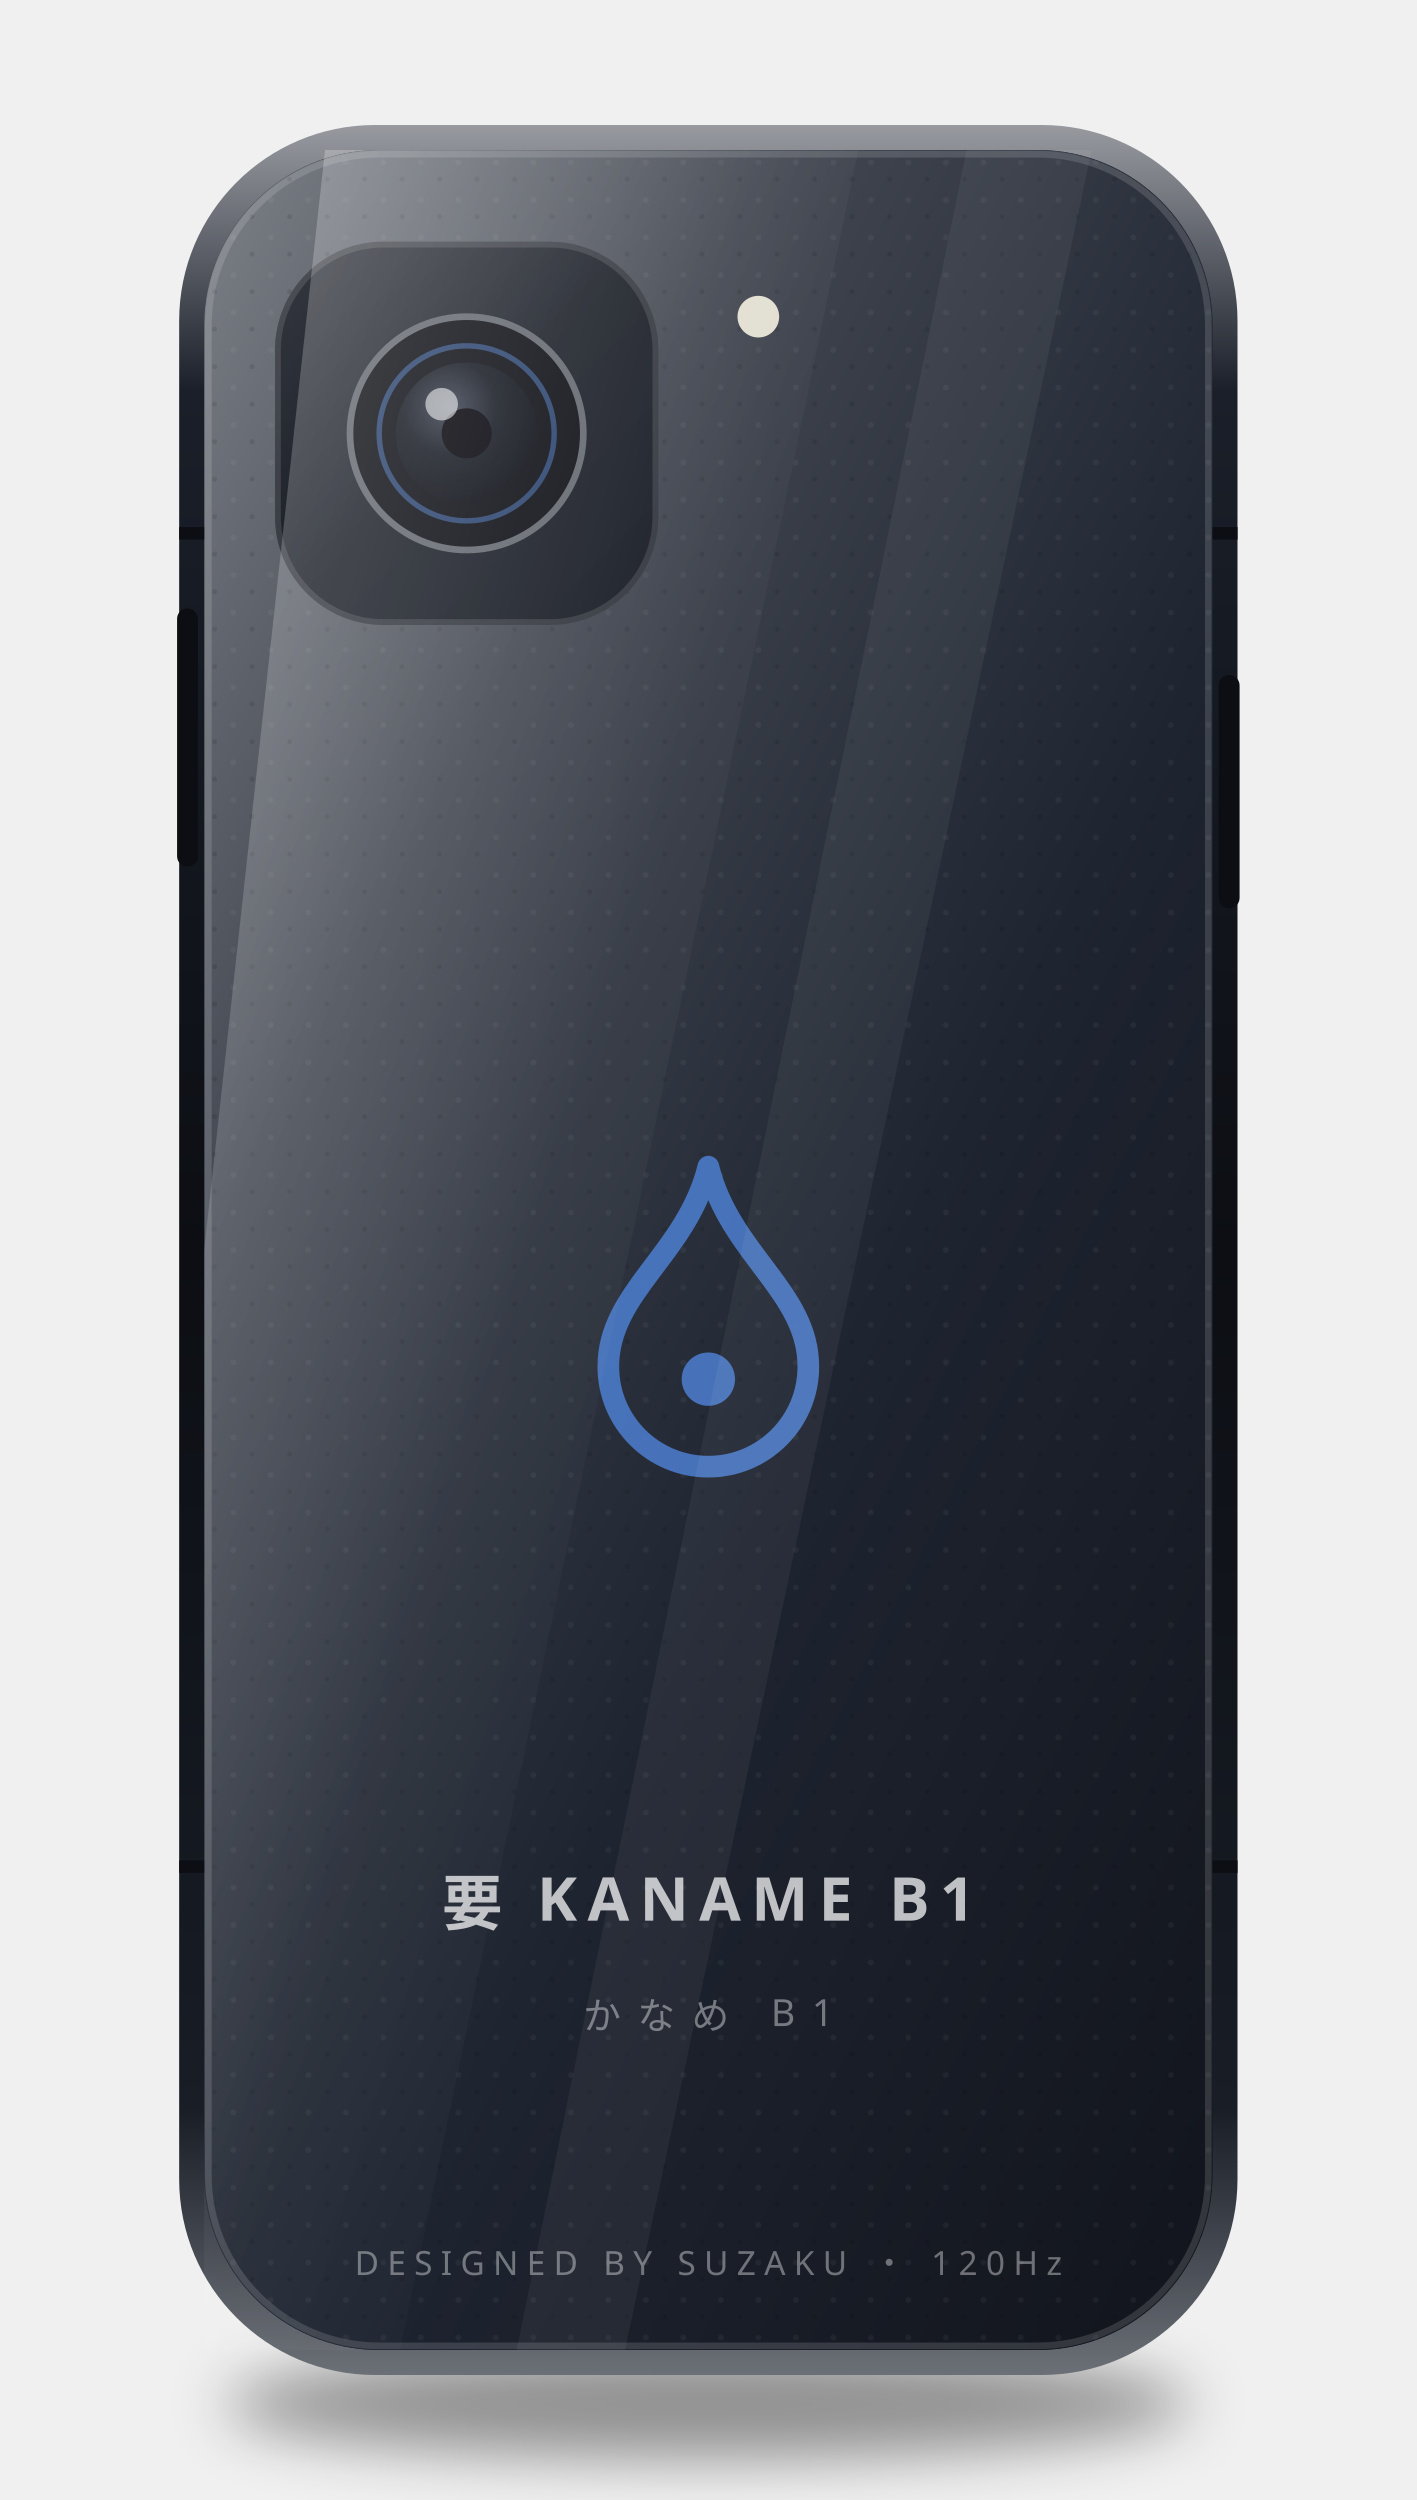
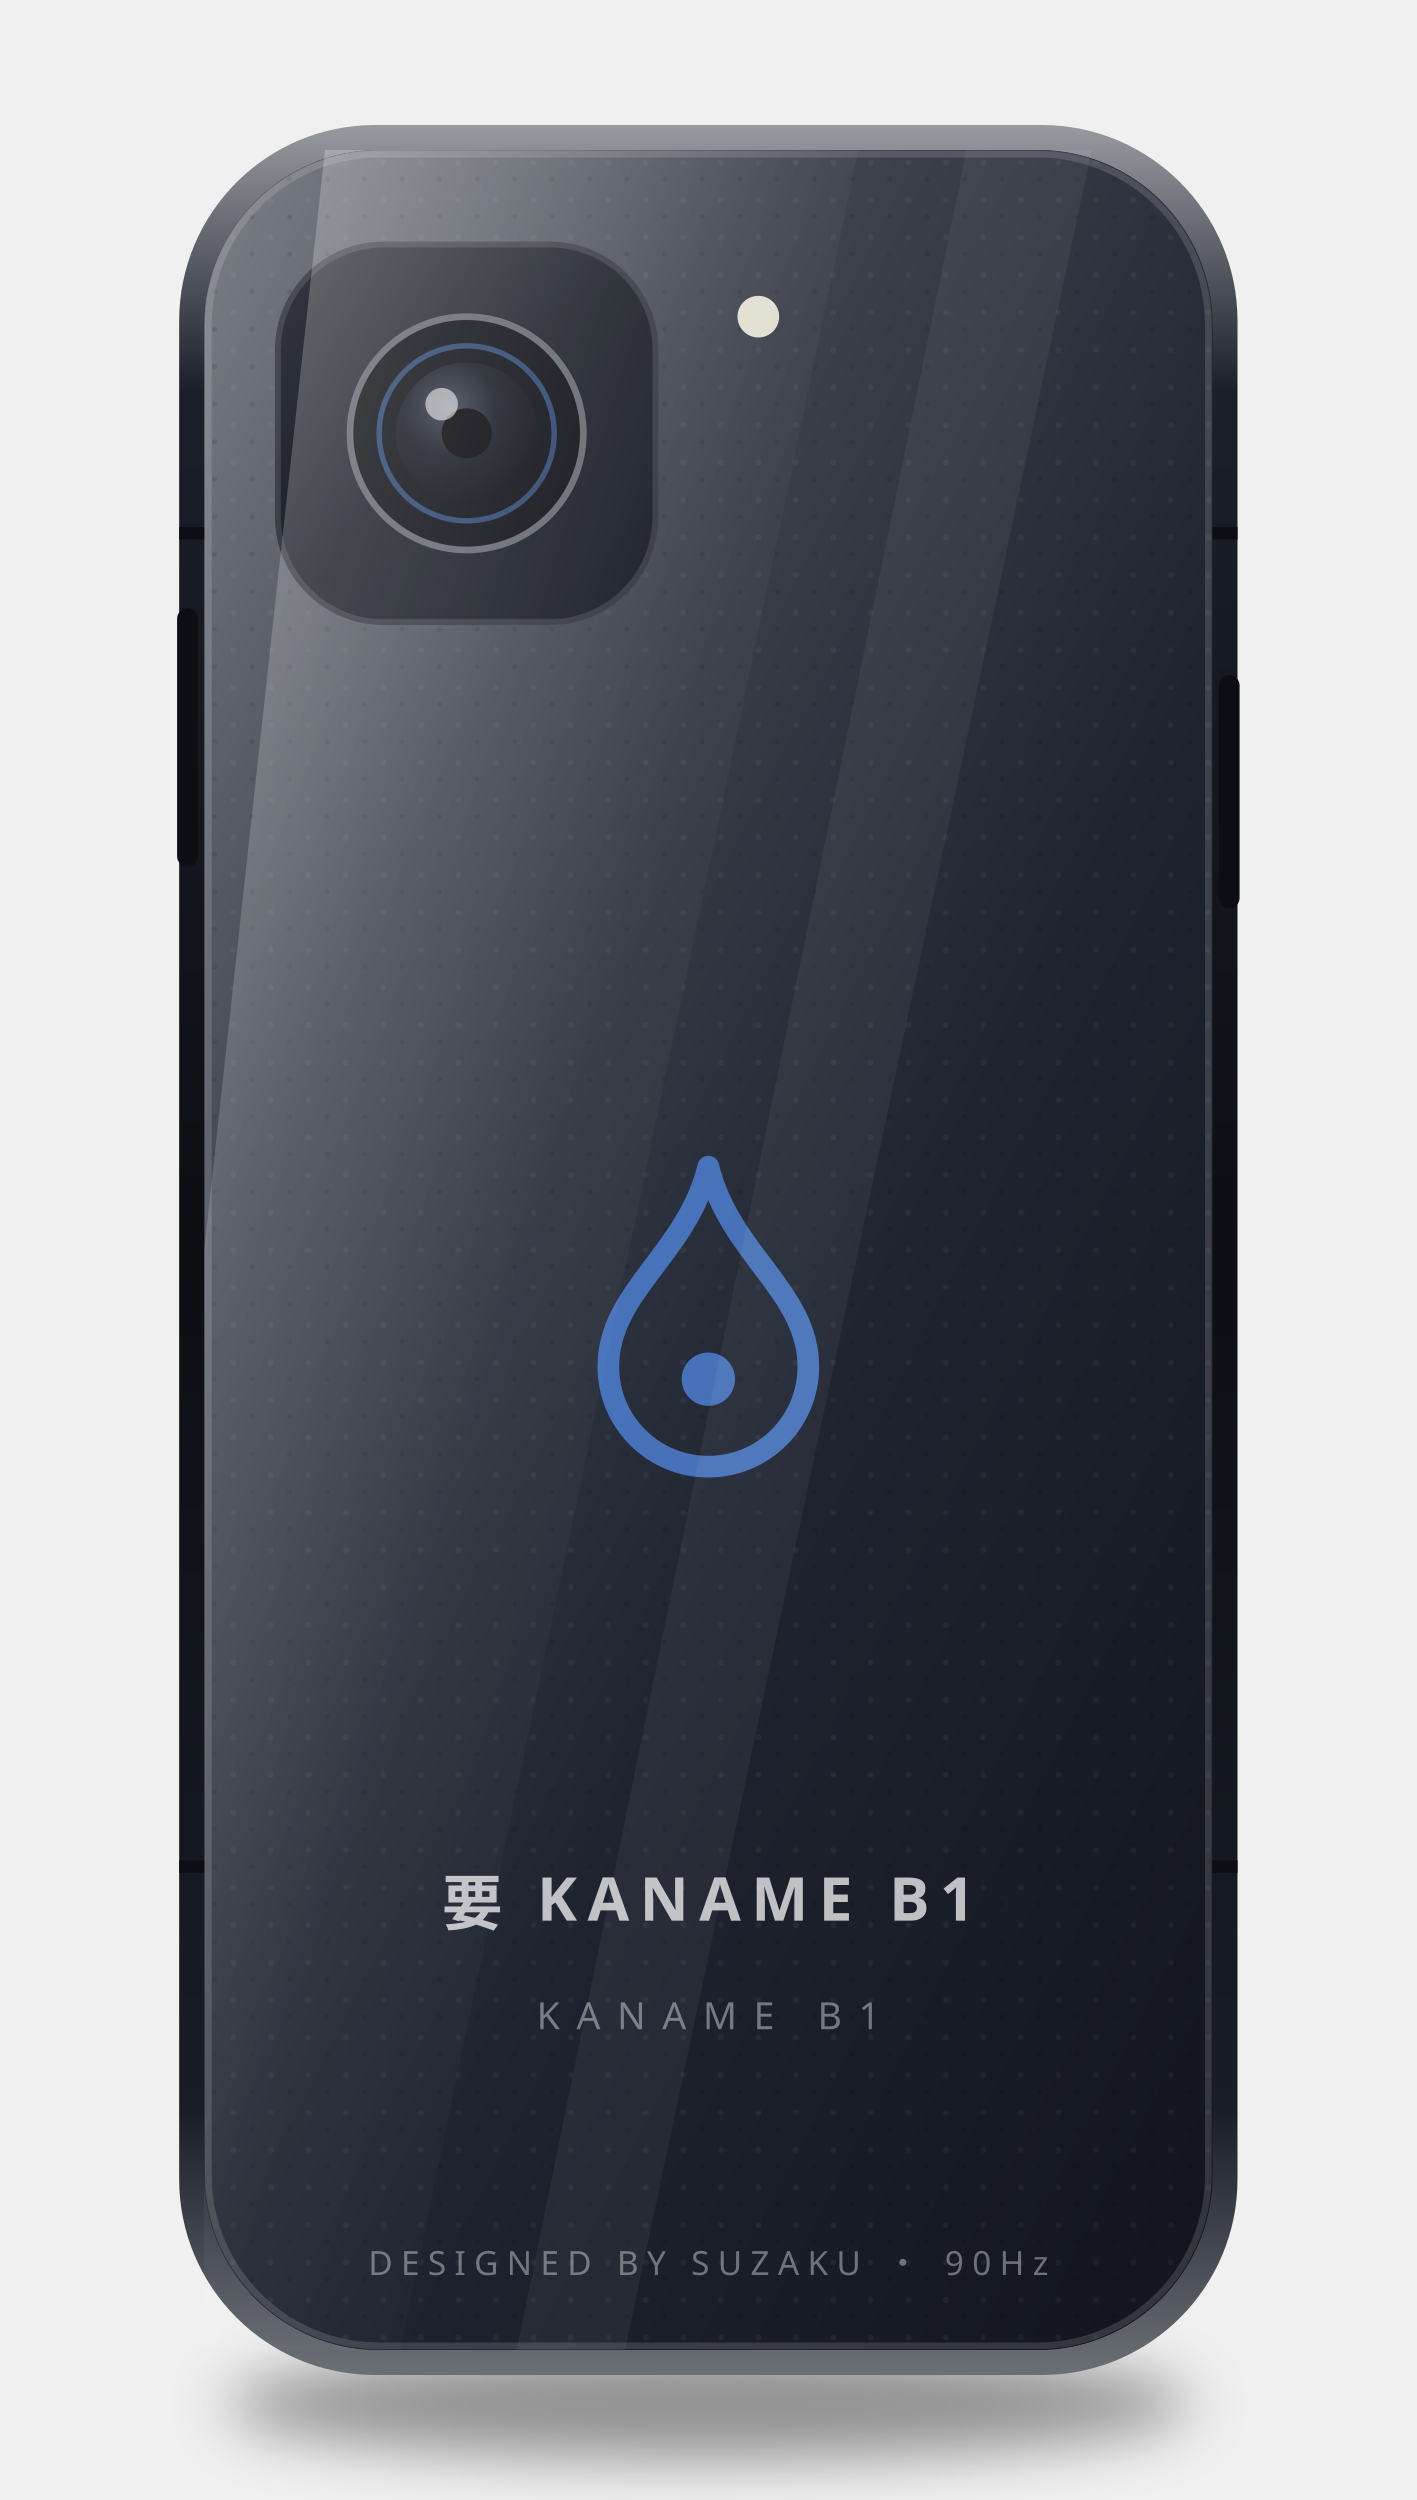
<svg xmlns="http://www.w3.org/2000/svg" viewBox="0 0 340 600" role="img" aria-label="要 KANAME B1">
  <defs>
    <linearGradient id="bodykanameb10" x1="0" y1="0" x2="0.9" y2="1">
      <stop offset="0" stop-color="#7c8087" />
      <stop offset="0.28" stop-color="#424751" />
      <stop offset="0.62" stop-color="#1e2430" />
      <stop offset="1" stop-color="#13161e" />
    </linearGradient>
    <linearGradient id="framekanameb10" x1="0" y1="0" x2="0" y2="1">
      <stop offset="0" stop-color="#9a9ca2" />
      <stop offset="0.12" stop-color="#1a1f29" />
      <stop offset="0.5" stop-color="#0c0e13" />
      <stop offset="0.88" stop-color="#181d26" />
      <stop offset="1" stop-color="#6d7178" />
    </linearGradient>
    <radialGradient id="lenskanameb10" cx="0.38" cy="0.32" r="0.95">
      <stop offset="0" stop-color="#3c4454" />
      <stop offset="0.35" stop-color="#141821" />
      <stop offset="1" stop-color="#04040a" />
    </radialGradient>
    <linearGradient id="sheenkanameb10" x1="0" y1="0" x2="1" y2="1">
      <stop offset="0" stop-color="#ffffff" stop-opacity="0.28" />
      <stop offset="0.5" stop-color="#ffffff" stop-opacity="0.03" />
      <stop offset="1" stop-color="#ffffff" stop-opacity="0" />
    </linearGradient>
    <pattern id="texkanameb10" width="9" height="9" patternUnits="userSpaceOnUse">
      <circle cx="2" cy="3" r="0.7" fill="#ffffff" fill-opacity="0.045" />
      <circle cx="6.5" cy="7" r="0.6" fill="#000000" fill-opacity="0.1" />
    </pattern>
    <filter id="softkanameb10" x="-40%" y="-40%" width="180%" height="180%">
      <feGaussianBlur stdDeviation="7" />
    </filter>
  </defs>
  <ellipse cx="170" cy="577" rx="116" ry="13" fill="#000000" opacity="0.4" filter="url(#softkanameb10)" />
  <rect x="43" y="30" width="254" height="540" rx="47" fill="url(#framekanameb10)" />
  <rect x="49" y="36" width="242" height="528" rx="42" fill="#1e2430" />
  <rect x="49" y="36" width="242" height="528" rx="42" fill="url(#bodykanameb10)" />
  <rect x="49" y="36" width="242" height="528" rx="42" fill="url(#texkanameb10)" />
  <rect x="50" y="37" width="240" height="526" rx="41" fill="none" stroke="#ffffff" stroke-opacity="0.14" stroke-width="1.6" />
  <path d="M43 128 h6 M43 448 h6 M291 128 h6 M291 448 h6" stroke="#0c0e13" stroke-width="3" />
  <rect x="66" y="58" width="92" height="92" rx="26" fill="#151922" />
  <rect x="66" y="58" width="92" height="92" rx="26" fill="url(#sheenkanameb10)" opacity="0.5" />
  <rect x="66.7" y="58.7" width="90.6" height="90.6" rx="25.3" fill="none" stroke="#ffffff" stroke-opacity="0.12" stroke-width="1.4" />
  <circle cx="112" cy="104" r="28" fill="#0b0d13" stroke="#62666e" stroke-width="1.6" />
  <circle cx="112" cy="104" r="21" fill="none" stroke="#4a7ac8" stroke-opacity="0.5" stroke-width="1.3" />
  <circle cx="112" cy="104" r="17" fill="url(#lenskanameb10)" />
  <circle cx="112" cy="104" r="6" fill="#04040a" />
  <circle cx="106" cy="97" r="3.9" fill="#ffffff" opacity="0.55" />
  <circle cx="182" cy="76" r="5" fill="#f4efdf" opacity="0.9" />
  <g transform="translate(122 268) scale(2)" opacity="0.9">
    <path d="M24 6 C21.4 16.5 12 21 12 30 a12 12 0 0 0 24 0 C36 21 26.6 16.5 24 6 Z" fill="none" stroke="#4a7ac8" stroke-width="2.6" stroke-linejoin="round" />
    <circle cx="24" cy="31.5" r="3.2" fill="#4a7ac8" />
  </g>
  <text x="170" y="462" font-family="'Noto Sans JP',sans-serif" font-size="14.5" font-weight="800" fill="#ffffff" opacity="0.72" text-anchor="middle" letter-spacing="2.5">要 KANAME B1</text>
-   <text x="170" y="487" font-family="'Noto Sans JP',sans-serif" font-size="9" fill="#ffffff" opacity="0.4" text-anchor="middle" letter-spacing="4">かなめ B1</text>
-   <text x="170" y="546" font-family="'Noto Sans JP',sans-serif" font-size="8" fill="#ffffff" opacity="0.38" text-anchor="middle" letter-spacing="2">DESIGNED BY SUZAKU ・ 120Hz</text>
+   <text x="170" y="487" font-family="'Noto Sans JP',sans-serif" font-size="9" fill="#ffffff" opacity="0.4" text-anchor="middle" letter-spacing="4">KANAME B1</text>
+   <text x="170" y="546" font-family="'Noto Sans JP',sans-serif" font-size="8" fill="#ffffff" opacity="0.38" text-anchor="middle" letter-spacing="2">DESIGNED BY SUZAKU ・ 90Hz</text>
  <path d="M78 36 L206 36 L96 564 L49 564 L49 300 Z" fill="url(#sheenkanameb10)" />
  <path d="M232 36 L262 36 L150 564 L124 564 Z" fill="#ffffff" opacity="0.05" />
  <rect x="292.5" y="162" width="5" height="56" rx="2.5" fill="#0c0e13" />
  <rect x="42.5" y="146" width="5" height="62" rx="2.5" fill="#0c0e13" />
</svg>
